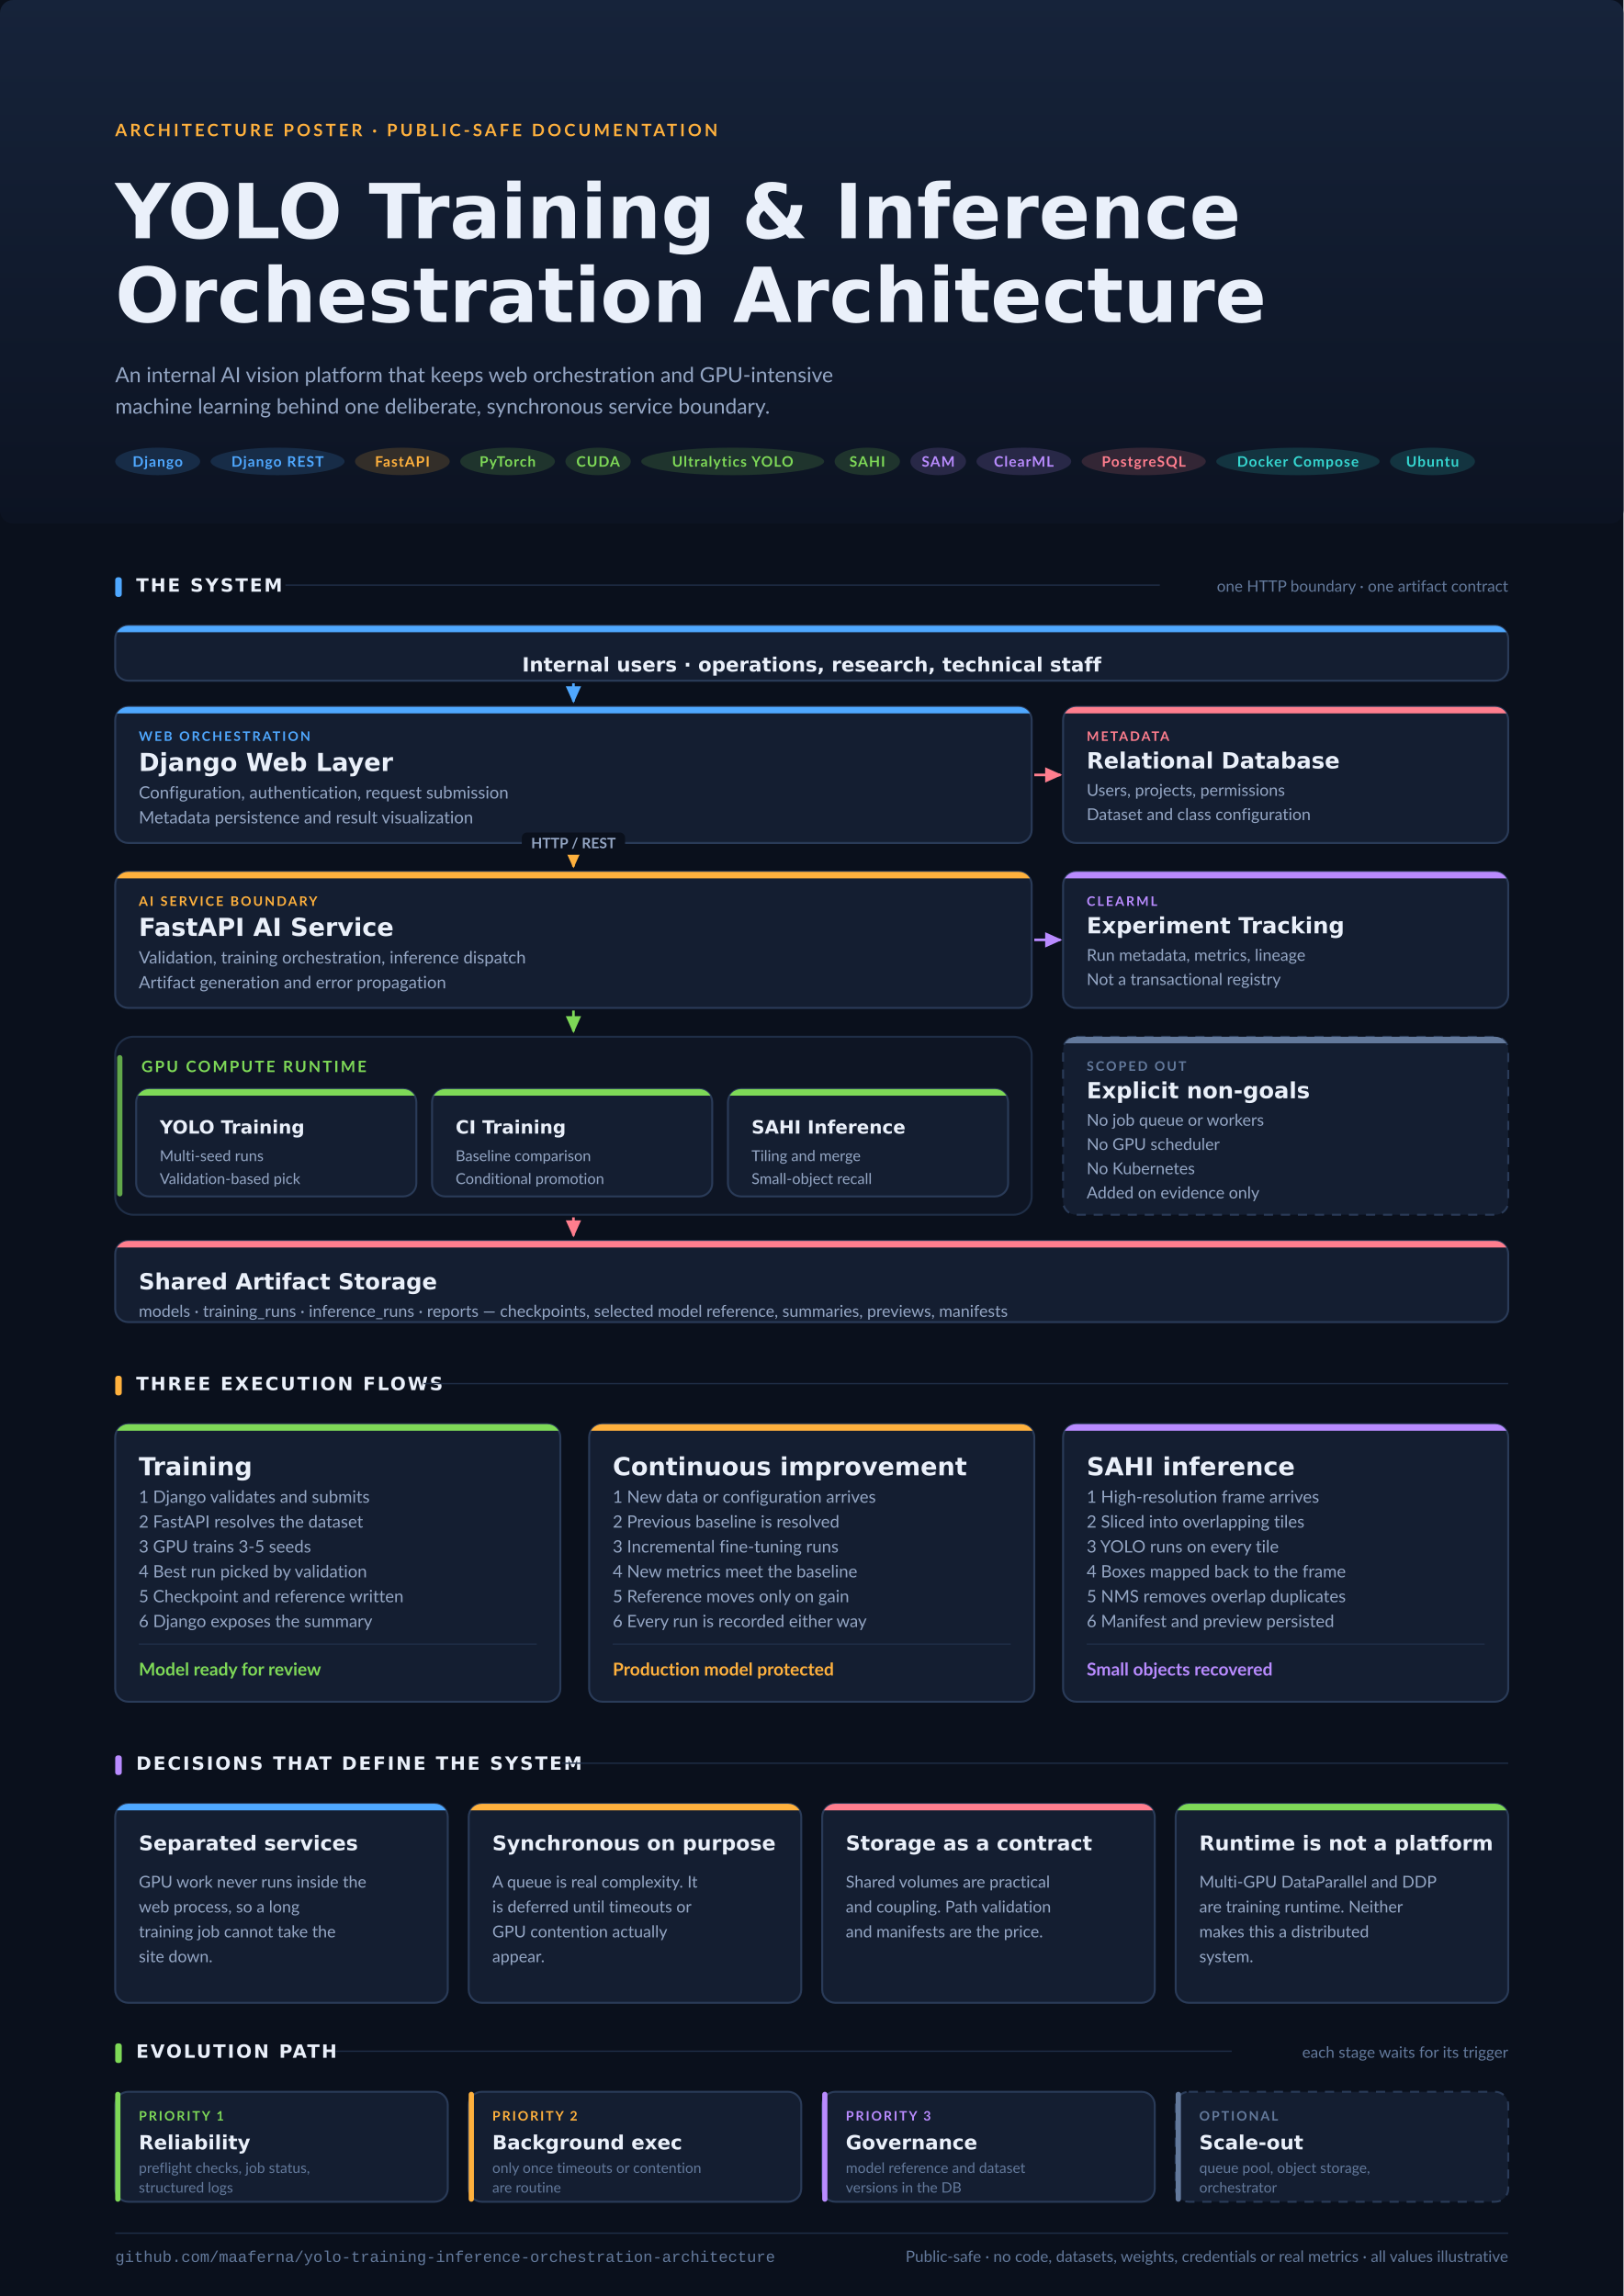
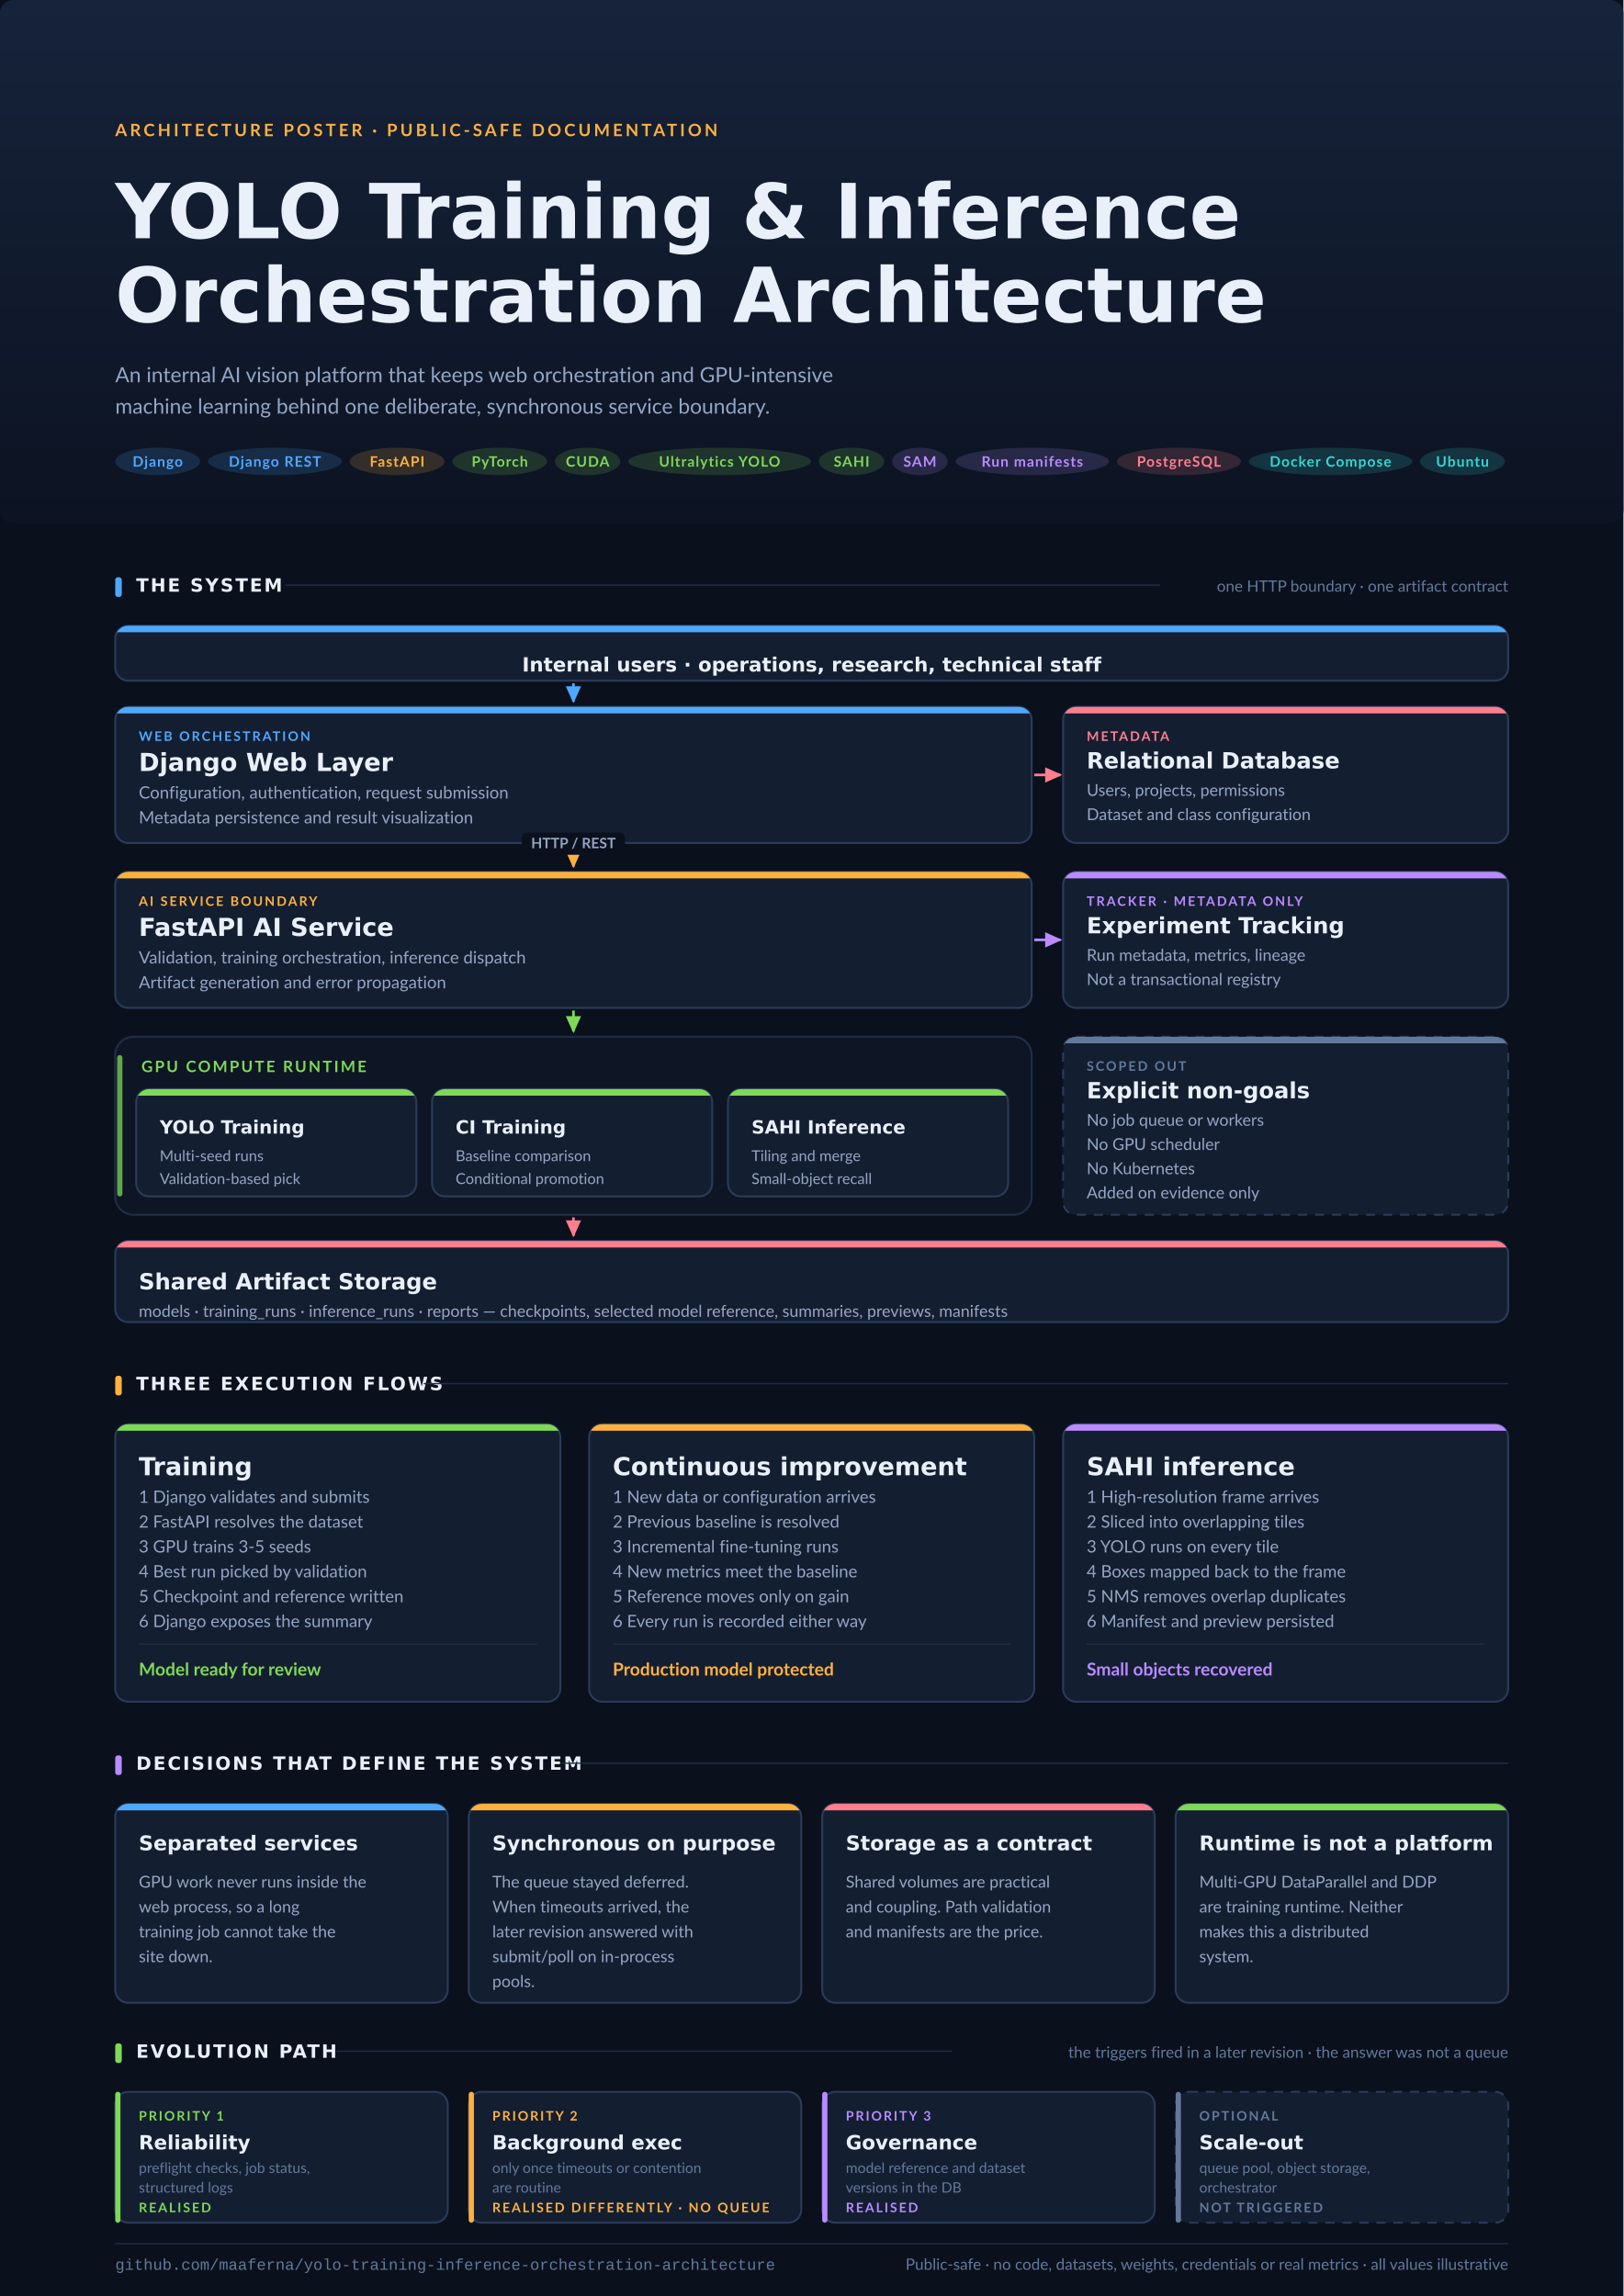
<svg xmlns="http://www.w3.org/2000/svg" width="1240" height="1754" viewBox="0 0 1240 1754">
  <defs>
    <marker id="a-m1F2E47" viewBox="0 0 10 10" refX="9" refY="5" markerWidth="6.5" markerHeight="6.5" orient="auto-start-reverse">
      <path d="M0,0.5 L10,5 L0,9.5 z" fill="#1F2E47" />
    </marker>
    <marker id="a-m35D6D0" viewBox="0 0 10 10" refX="9" refY="5" markerWidth="6.5" markerHeight="6.5" orient="auto-start-reverse">
      <path d="M0,0.5 L10,5 L0,9.5 z" fill="#35D6D0" />
    </marker>
    <marker id="a-m4FA8FF" viewBox="0 0 10 10" refX="9" refY="5" markerWidth="6.5" markerHeight="6.5" orient="auto-start-reverse">
      <path d="M0,0.5 L10,5 L0,9.5 z" fill="#4FA8FF" />
    </marker>
    <marker id="a-m63799B" viewBox="0 0 10 10" refX="9" refY="5" markerWidth="6.5" markerHeight="6.5" orient="auto-start-reverse">
      <path d="M0,0.5 L10,5 L0,9.5 z" fill="#63799B" />
    </marker>
    <marker id="a-m7ED957" viewBox="0 0 10 10" refX="9" refY="5" markerWidth="6.5" markerHeight="6.5" orient="auto-start-reverse">
      <path d="M0,0.5 L10,5 L0,9.5 z" fill="#7ED957" />
    </marker>
    <marker id="a-m94A6C4" viewBox="0 0 10 10" refX="9" refY="5" markerWidth="6.5" markerHeight="6.5" orient="auto-start-reverse">
      <path d="M0,0.5 L10,5 L0,9.5 z" fill="#94A6C4" />
    </marker>
    <marker id="a-mB98BFF" viewBox="0 0 10 10" refX="9" refY="5" markerWidth="6.5" markerHeight="6.5" orient="auto-start-reverse">
      <path d="M0,0.5 L10,5 L0,9.5 z" fill="#B98BFF" />
    </marker>
    <marker id="a-mEAF0FA" viewBox="0 0 10 10" refX="9" refY="5" markerWidth="6.5" markerHeight="6.5" orient="auto-start-reverse">
      <path d="M0,0.5 L10,5 L0,9.5 z" fill="#EAF0FA" />
    </marker>
    <marker id="a-mFF6B6B" viewBox="0 0 10 10" refX="9" refY="5" markerWidth="6.5" markerHeight="6.5" orient="auto-start-reverse">
      <path d="M0,0.5 L10,5 L0,9.5 z" fill="#FF6B6B" />
    </marker>
    <marker id="a-mFF7E8E" viewBox="0 0 10 10" refX="9" refY="5" markerWidth="6.5" markerHeight="6.5" orient="auto-start-reverse">
      <path d="M0,0.5 L10,5 L0,9.5 z" fill="#FF7E8E" />
    </marker>
    <marker id="a-mFFB13D" viewBox="0 0 10 10" refX="9" refY="5" markerWidth="6.5" markerHeight="6.5" orient="auto-start-reverse">
      <path d="M0,0.5 L10,5 L0,9.5 z" fill="#FFB13D" />
    </marker>
    <linearGradient id="glow" x1="0" y1="0" x2="0" y2="1">
      <stop offset="0" stop-color="#16233A" />
      <stop offset="1" stop-color="#0C1322" />
    </linearGradient>
  </defs>
  <rect width="1240" height="1754" fill="#0A101C" />
  <rect x="0" y="0" width="1240" height="400" rx="10" fill="url(#glow)" stroke="none" />
  <text x="88" y="104" font-family="Lato, 'DejaVu Sans', sans-serif" font-size="13" font-weight="700" fill="#FFB13D" text-anchor="start" letter-spacing="2.2">ARCHITECTURE POSTER · PUBLIC-SAFE DOCUMENTATION</text>
  <text x="88" y="182" font-family="Montserrat, 'DejaVu Sans', sans-serif" font-size="58" font-weight="800" fill="#EAF0FA" text-anchor="start">YOLO Training &amp; Inference</text>
  <text x="88" y="246" font-family="Montserrat, 'DejaVu Sans', sans-serif" font-size="58" font-weight="800" fill="#EAF0FA" text-anchor="start">Orchestration Architecture</text>
  <text x="88" y="292" font-family="Lato, 'DejaVu Sans', sans-serif" font-size="16" font-weight="400" fill="#94A6C4" text-anchor="start">An internal AI vision platform that keeps web orchestration and GPU-intensive</text>
  <text x="88" y="316" font-family="Lato, 'DejaVu Sans', sans-serif" font-size="16" font-weight="400" fill="#94A6C4" text-anchor="start">machine learning behind one deliberate, synchronous service boundary.</text>
  <rect x="88" y="342" width="64.88" height="21" rx="999" fill="#4FA8FF" stroke="none" opacity="0.16" />
  <text x="120.44" y="356.5" font-family="Lato, 'DejaVu Sans', sans-serif" font-size="11" font-weight="700" fill="#4FA8FF" text-anchor="middle" letter-spacing="0.7">Django</text>
-   <rect x="160.88" y="342" width="102.28" height="21" rx="999" fill="#4FA8FF" stroke="none" opacity="0.16" />
-   <text x="212.02" y="356.5" font-family="Lato, 'DejaVu Sans', sans-serif" font-size="11" font-weight="700" fill="#4FA8FF" text-anchor="middle" letter-spacing="0.7">Django REST</text>
-   <rect x="271.16" y="342" width="72.36" height="21" rx="999" fill="#FFB13D" stroke="none" opacity="0.16" />
-   <text x="307.34" y="356.5" font-family="Lato, 'DejaVu Sans', sans-serif" font-size="11" font-weight="700" fill="#FFB13D" text-anchor="middle" letter-spacing="0.7">FastAPI</text>
-   <rect x="351.52" y="342" width="72.36" height="21" rx="999" fill="#7ED957" stroke="none" opacity="0.16" />
-   <text x="387.7" y="356.5" font-family="Lato, 'DejaVu Sans', sans-serif" font-size="11" font-weight="700" fill="#7ED957" text-anchor="middle" letter-spacing="0.7">PyTorch</text>
-   <rect x="431.88" y="342" width="49.92" height="21" rx="999" fill="#7ED957" stroke="none" opacity="0.16" />
-   <text x="456.84" y="356.5" font-family="Lato, 'DejaVu Sans', sans-serif" font-size="11" font-weight="700" fill="#7ED957" text-anchor="middle" letter-spacing="0.7">CUDA</text>
-   <rect x="489.8" y="342" width="139.68" height="21" rx="999" fill="#7ED957" stroke="none" opacity="0.16" />
-   <text x="559.64" y="356.5" font-family="Lato, 'DejaVu Sans', sans-serif" font-size="11" font-weight="700" fill="#7ED957" text-anchor="middle" letter-spacing="0.7">Ultralytics YOLO</text>
-   <rect x="637.48" y="342" width="49.92" height="21" rx="999" fill="#7ED957" stroke="none" opacity="0.16" />
-   <text x="662.44" y="356.5" font-family="Lato, 'DejaVu Sans', sans-serif" font-size="11" font-weight="700" fill="#7ED957" text-anchor="middle" letter-spacing="0.7">SAHI</text>
-   <rect x="695.4" y="342" width="42.44" height="21" rx="999" fill="#B98BFF" stroke="none" opacity="0.16" />
-   <text x="716.62" y="356.5" font-family="Lato, 'DejaVu Sans', sans-serif" font-size="11" font-weight="700" fill="#B98BFF" text-anchor="middle" letter-spacing="0.7">SAM</text>
-   <rect x="745.84" y="342" width="72.36" height="21" rx="999" fill="#B98BFF" stroke="none" opacity="0.16" />
-   <text x="782.02" y="356.5" font-family="Lato, 'DejaVu Sans', sans-serif" font-size="11" font-weight="700" fill="#B98BFF" text-anchor="middle" letter-spacing="0.7">ClearML</text>
-   <rect x="826.2" y="342" width="94.8" height="21" rx="999" fill="#FF7E8E" stroke="none" opacity="0.16" />
-   <text x="873.6" y="356.5" font-family="Lato, 'DejaVu Sans', sans-serif" font-size="11" font-weight="700" fill="#FF7E8E" text-anchor="middle" letter-spacing="0.7">PostgreSQL</text>
-   <rect x="929.0" y="342" width="124.72" height="21" rx="999" fill="#35D6D0" stroke="none" opacity="0.16" />
-   <text x="991.36" y="356.5" font-family="Lato, 'DejaVu Sans', sans-serif" font-size="11" font-weight="700" fill="#35D6D0" text-anchor="middle" letter-spacing="0.7">Docker Compose</text>
-   <rect x="1061.72" y="342" width="64.88" height="21" rx="999" fill="#35D6D0" stroke="none" opacity="0.16" />
-   <text x="1094.16" y="356.5" font-family="Lato, 'DejaVu Sans', sans-serif" font-size="11" font-weight="700" fill="#35D6D0" text-anchor="middle" letter-spacing="0.7">Ubuntu</text>
+   <rect x="158.88" y="342" width="102.28" height="21" rx="999" fill="#4FA8FF" stroke="none" opacity="0.16" />
+   <text x="210.02" y="356.5" font-family="Lato, 'DejaVu Sans', sans-serif" font-size="11" font-weight="700" fill="#4FA8FF" text-anchor="middle" letter-spacing="0.7">Django REST</text>
+   <rect x="267.16" y="342" width="72.36" height="21" rx="999" fill="#FFB13D" stroke="none" opacity="0.16" />
+   <text x="303.34" y="356.5" font-family="Lato, 'DejaVu Sans', sans-serif" font-size="11" font-weight="700" fill="#FFB13D" text-anchor="middle" letter-spacing="0.7">FastAPI</text>
+   <rect x="345.52" y="342" width="72.36" height="21" rx="999" fill="#7ED957" stroke="none" opacity="0.16" />
+   <text x="381.7" y="356.5" font-family="Lato, 'DejaVu Sans', sans-serif" font-size="11" font-weight="700" fill="#7ED957" text-anchor="middle" letter-spacing="0.7">PyTorch</text>
+   <rect x="423.88" y="342" width="49.92" height="21" rx="999" fill="#7ED957" stroke="none" opacity="0.16" />
+   <text x="448.84" y="356.5" font-family="Lato, 'DejaVu Sans', sans-serif" font-size="11" font-weight="700" fill="#7ED957" text-anchor="middle" letter-spacing="0.7">CUDA</text>
+   <rect x="479.8" y="342" width="139.68" height="21" rx="999" fill="#7ED957" stroke="none" opacity="0.16" />
+   <text x="549.64" y="356.5" font-family="Lato, 'DejaVu Sans', sans-serif" font-size="11" font-weight="700" fill="#7ED957" text-anchor="middle" letter-spacing="0.7">Ultralytics YOLO</text>
+   <rect x="625.48" y="342" width="49.92" height="21" rx="999" fill="#7ED957" stroke="none" opacity="0.16" />
+   <text x="650.44" y="356.5" font-family="Lato, 'DejaVu Sans', sans-serif" font-size="11" font-weight="700" fill="#7ED957" text-anchor="middle" letter-spacing="0.7">SAHI</text>
+   <rect x="681.4" y="342" width="42.44" height="21" rx="999" fill="#B98BFF" stroke="none" opacity="0.16" />
+   <text x="702.62" y="356.5" font-family="Lato, 'DejaVu Sans', sans-serif" font-size="11" font-weight="700" fill="#B98BFF" text-anchor="middle" letter-spacing="0.7">SAM</text>
+   <rect x="729.84" y="342" width="117.24" height="21" rx="999" fill="#B98BFF" stroke="none" opacity="0.16" />
+   <text x="788.46" y="356.5" font-family="Lato, 'DejaVu Sans', sans-serif" font-size="11" font-weight="700" fill="#B98BFF" text-anchor="middle" letter-spacing="0.7">Run manifests</text>
+   <rect x="853.08" y="342" width="94.8" height="21" rx="999" fill="#FF7E8E" stroke="none" opacity="0.16" />
+   <text x="900.48" y="356.5" font-family="Lato, 'DejaVu Sans', sans-serif" font-size="11" font-weight="700" fill="#FF7E8E" text-anchor="middle" letter-spacing="0.7">PostgreSQL</text>
+   <rect x="953.88" y="342" width="124.72" height="21" rx="999" fill="#35D6D0" stroke="none" opacity="0.16" />
+   <text x="1016.24" y="356.5" font-family="Lato, 'DejaVu Sans', sans-serif" font-size="11" font-weight="700" fill="#35D6D0" text-anchor="middle" letter-spacing="0.7">Docker Compose</text>
+   <rect x="1084.6" y="342" width="64.88" height="21" rx="999" fill="#35D6D0" stroke="none" opacity="0.16" />
+   <text x="1117.04" y="356.5" font-family="Lato, 'DejaVu Sans', sans-serif" font-size="11" font-weight="700" fill="#35D6D0" text-anchor="middle" letter-spacing="0.7">Ubuntu</text>
  <rect x="88" y="441" width="5" height="15" rx="2" fill="#4FA8FF" stroke="none" />
  <text x="104" y="452" font-family="Montserrat, 'DejaVu Sans', sans-serif" font-size="14" font-weight="700" fill="#EAF0FA" text-anchor="start" letter-spacing="1.4">THE SYSTEM</text>
  <text x="1152" y="452" font-family="Lato, 'DejaVu Sans', sans-serif" font-size="12" font-weight="400" fill="#63799B" text-anchor="end">one HTTP boundary · one artifact contract</text>
  <line x1="218.0" y1="447" x2="885.9" y2="447" stroke="#1F2E47" stroke-width="1" />
  <rect x="88" y="478" width="1064" height="42" rx="10" fill="#141E31" stroke="#2A3B58" stroke-width="1.5" />
-   <clipPath id="clip64">
+   <clipPath id="clip76">
    <rect x="88" y="478" width="1064" height="42" rx="10" />
  </clipPath>
-   <g clip-path="url(#clip64)">
+   <g clip-path="url(#clip76)">
    <rect x="88" y="478" width="1064" height="5" fill="#4FA8FF" />
  </g>
  <text x="620.0" y="513" font-family="Montserrat, 'DejaVu Sans', sans-serif" font-size="15" font-weight="600" fill="#EAF0FA" text-anchor="middle">Internal users · operations, research, technical staff</text>
  <polyline points="438.0,522 438.0,536" fill="none" stroke="#4FA8FF" stroke-width="2" stroke-linejoin="round" marker-end="url(#a-m4FA8FF)" />
  <rect x="88" y="540" width="700" height="104" rx="10" fill="#141E31" stroke="#2A3B58" stroke-width="1.5" />
-   <clipPath id="clip65">
+   <clipPath id="clip77">
    <rect x="88" y="540" width="700" height="104" rx="10" />
  </clipPath>
-   <g clip-path="url(#clip65)">
+   <g clip-path="url(#clip77)">
    <rect x="88" y="540" width="700" height="5" fill="#4FA8FF" />
  </g>
  <text x="106" y="566" font-family="Lato, 'DejaVu Sans', sans-serif" font-size="10" font-weight="700" fill="#4FA8FF" text-anchor="start" letter-spacing="1.4">WEB ORCHESTRATION</text>
  <text x="106" y="589" font-family="Montserrat, 'DejaVu Sans', sans-serif" font-size="19" font-weight="600" fill="#EAF0FA" text-anchor="start">Django Web Layer</text>
  <text x="106" y="610" font-family="Lato, 'DejaVu Sans', sans-serif" font-size="13" font-weight="400" fill="#94A6C4" text-anchor="start">Configuration, authentication, request submission</text>
  <text x="106" y="629" font-family="Lato, 'DejaVu Sans', sans-serif" font-size="13" font-weight="400" fill="#94A6C4" text-anchor="start">Metadata persistence and result visualization</text>
  <rect x="812" y="540" width="340" height="104" rx="10" fill="#141E31" stroke="#2A3B58" stroke-width="1.5" />
-   <clipPath id="clip66">
+   <clipPath id="clip78">
    <rect x="812" y="540" width="340" height="104" rx="10" />
  </clipPath>
-   <g clip-path="url(#clip66)">
+   <g clip-path="url(#clip78)">
    <rect x="812" y="540" width="340" height="5" fill="#FF7E8E" />
  </g>
  <text x="830" y="566" font-family="Lato, 'DejaVu Sans', sans-serif" font-size="10" font-weight="700" fill="#FF7E8E" text-anchor="start" letter-spacing="1.4">METADATA</text>
  <text x="830" y="587" font-family="Montserrat, 'DejaVu Sans', sans-serif" font-size="17" font-weight="600" fill="#EAF0FA" text-anchor="start">Relational Database</text>
  <text x="830" y="608" font-family="Lato, 'DejaVu Sans', sans-serif" font-size="12.5" font-weight="400" fill="#94A6C4" text-anchor="start">Users, projects, permissions</text>
  <text x="830" y="626.5" font-family="Lato, 'DejaVu Sans', sans-serif" font-size="12.5" font-weight="400" fill="#94A6C4" text-anchor="start">Dataset and class configuration</text>
  <polyline points="790,592 810,592" fill="none" stroke="#FF7E8E" stroke-width="2" stroke-linejoin="round" marker-end="url(#a-mFF7E8E)" />
  <polyline points="438.0,646 438.0,662" fill="none" stroke="#FFB13D" stroke-width="2" stroke-linejoin="round" marker-end="url(#a-mFFB13D)" />
  <rect x="398.55" y="636.0" width="78.9" height="17" rx="4" fill="#0A101C" stroke="none" />
  <text x="438.0" y="648.0" font-family="Lato, 'DejaVu Sans', sans-serif" font-size="11" font-weight="700" fill="#94A6C4" text-anchor="middle">HTTP / REST</text>
  <rect x="88" y="666" width="700" height="104" rx="10" fill="#141E31" stroke="#2A3B58" stroke-width="1.5" />
-   <clipPath id="clip67">
+   <clipPath id="clip79">
    <rect x="88" y="666" width="700" height="104" rx="10" />
  </clipPath>
-   <g clip-path="url(#clip67)">
+   <g clip-path="url(#clip79)">
    <rect x="88" y="666" width="700" height="5" fill="#FFB13D" />
  </g>
  <text x="106" y="692" font-family="Lato, 'DejaVu Sans', sans-serif" font-size="10" font-weight="700" fill="#FFB13D" text-anchor="start" letter-spacing="1.4">AI SERVICE BOUNDARY</text>
  <text x="106" y="715" font-family="Montserrat, 'DejaVu Sans', sans-serif" font-size="19" font-weight="600" fill="#EAF0FA" text-anchor="start">FastAPI AI Service</text>
  <text x="106" y="736" font-family="Lato, 'DejaVu Sans', sans-serif" font-size="13" font-weight="400" fill="#94A6C4" text-anchor="start">Validation, training orchestration, inference dispatch</text>
  <text x="106" y="755" font-family="Lato, 'DejaVu Sans', sans-serif" font-size="13" font-weight="400" fill="#94A6C4" text-anchor="start">Artifact generation and error propagation</text>
  <rect x="812" y="666" width="340" height="104" rx="10" fill="#141E31" stroke="#2A3B58" stroke-width="1.5" />
-   <clipPath id="clip68">
+   <clipPath id="clip80">
    <rect x="812" y="666" width="340" height="104" rx="10" />
  </clipPath>
-   <g clip-path="url(#clip68)">
+   <g clip-path="url(#clip80)">
    <rect x="812" y="666" width="340" height="5" fill="#B98BFF" />
  </g>
-   <text x="830" y="692" font-family="Lato, 'DejaVu Sans', sans-serif" font-size="10" font-weight="700" fill="#B98BFF" text-anchor="start" letter-spacing="1.4">CLEARML</text>
+   <text x="830" y="692" font-family="Lato, 'DejaVu Sans', sans-serif" font-size="10" font-weight="700" fill="#B98BFF" text-anchor="start" letter-spacing="1.4">TRACKER · METADATA ONLY</text>
  <text x="830" y="713" font-family="Montserrat, 'DejaVu Sans', sans-serif" font-size="17" font-weight="600" fill="#EAF0FA" text-anchor="start">Experiment Tracking</text>
  <text x="830" y="734" font-family="Lato, 'DejaVu Sans', sans-serif" font-size="12.5" font-weight="400" fill="#94A6C4" text-anchor="start">Run metadata, metrics, lineage</text>
  <text x="830" y="752.5" font-family="Lato, 'DejaVu Sans', sans-serif" font-size="12.5" font-weight="400" fill="#94A6C4" text-anchor="start">Not a transactional registry</text>
  <polyline points="790,718 810,718" fill="none" stroke="#B98BFF" stroke-width="2" stroke-linejoin="round" marker-end="url(#a-mB98BFF)" />
  <polyline points="438.0,772 438.0,788" fill="none" stroke="#7ED957" stroke-width="2" stroke-linejoin="round" marker-end="url(#a-m7ED957)" />
  <rect x="88" y="792" width="700" height="136" rx="14" fill="#0E1524" stroke="#1F2E47" stroke-width="1.5" />
  <rect x="89.5" y="806" width="4" height="108" rx="2" fill="#7ED957" stroke="none" opacity="0.75" />
  <text x="108" y="819" font-family="Lato, 'DejaVu Sans', sans-serif" font-size="12" font-weight="700" fill="#7ED957" text-anchor="start" letter-spacing="1.5">GPU COMPUTE RUNTIME</text>
  <rect x="104" y="832" width="214" height="82" rx="10" fill="#141E31" stroke="#2A3B58" stroke-width="1.5" />
-   <clipPath id="clip69">
+   <clipPath id="clip81">
    <rect x="104" y="832" width="214" height="82" rx="10" />
  </clipPath>
-   <g clip-path="url(#clip69)">
+   <g clip-path="url(#clip81)">
    <rect x="104" y="832" width="214" height="5" fill="#7ED957" />
  </g>
  <text x="122" y="866" font-family="Montserrat, 'DejaVu Sans', sans-serif" font-size="14" font-weight="600" fill="#EAF0FA" text-anchor="start">YOLO Training</text>
  <text x="122" y="887" font-family="Lato, 'DejaVu Sans', sans-serif" font-size="11.5" font-weight="400" fill="#94A6C4" text-anchor="start">Multi-seed runs</text>
  <text x="122" y="904.5" font-family="Lato, 'DejaVu Sans', sans-serif" font-size="11.5" font-weight="400" fill="#94A6C4" text-anchor="start">Validation-based pick</text>
  <rect x="330" y="832" width="214" height="82" rx="10" fill="#141E31" stroke="#2A3B58" stroke-width="1.5" />
-   <clipPath id="clip70">
+   <clipPath id="clip82">
    <rect x="330" y="832" width="214" height="82" rx="10" />
  </clipPath>
-   <g clip-path="url(#clip70)">
+   <g clip-path="url(#clip82)">
    <rect x="330" y="832" width="214" height="5" fill="#7ED957" />
  </g>
  <text x="348" y="866" font-family="Montserrat, 'DejaVu Sans', sans-serif" font-size="14" font-weight="600" fill="#EAF0FA" text-anchor="start">CI Training</text>
  <text x="348" y="887" font-family="Lato, 'DejaVu Sans', sans-serif" font-size="11.5" font-weight="400" fill="#94A6C4" text-anchor="start">Baseline comparison</text>
  <text x="348" y="904.5" font-family="Lato, 'DejaVu Sans', sans-serif" font-size="11.5" font-weight="400" fill="#94A6C4" text-anchor="start">Conditional promotion</text>
  <rect x="556" y="832" width="214" height="82" rx="10" fill="#141E31" stroke="#2A3B58" stroke-width="1.5" />
-   <clipPath id="clip71">
+   <clipPath id="clip83">
    <rect x="556" y="832" width="214" height="82" rx="10" />
  </clipPath>
-   <g clip-path="url(#clip71)">
+   <g clip-path="url(#clip83)">
    <rect x="556" y="832" width="214" height="5" fill="#7ED957" />
  </g>
  <text x="574" y="866" font-family="Montserrat, 'DejaVu Sans', sans-serif" font-size="14" font-weight="600" fill="#EAF0FA" text-anchor="start">SAHI Inference</text>
  <text x="574" y="887" font-family="Lato, 'DejaVu Sans', sans-serif" font-size="11.5" font-weight="400" fill="#94A6C4" text-anchor="start">Tiling and merge</text>
  <text x="574" y="904.5" font-family="Lato, 'DejaVu Sans', sans-serif" font-size="11.5" font-weight="400" fill="#94A6C4" text-anchor="start">Small-object recall</text>
  <rect x="812" y="792" width="340" height="136" rx="10" fill="#141E31" stroke="#2A3B58" stroke-width="1.5" stroke-dasharray="7 6" />
-   <clipPath id="clip72">
+   <clipPath id="clip84">
    <rect x="812" y="792" width="340" height="136" rx="10" />
  </clipPath>
-   <g clip-path="url(#clip72)">
+   <g clip-path="url(#clip84)">
    <rect x="812" y="792" width="340" height="5" fill="#63799B" />
  </g>
  <text x="830" y="818" font-family="Lato, 'DejaVu Sans', sans-serif" font-size="10" font-weight="700" fill="#63799B" text-anchor="start" letter-spacing="1.4">SCOPED OUT</text>
  <text x="830" y="839" font-family="Montserrat, 'DejaVu Sans', sans-serif" font-size="17" font-weight="600" fill="#EAF0FA" text-anchor="start">Explicit non-goals</text>
  <text x="830" y="860" font-family="Lato, 'DejaVu Sans', sans-serif" font-size="12.5" font-weight="400" fill="#94A6C4" text-anchor="start">No job queue or workers</text>
  <text x="830" y="878.5" font-family="Lato, 'DejaVu Sans', sans-serif" font-size="12.5" font-weight="400" fill="#94A6C4" text-anchor="start">No GPU scheduler</text>
  <text x="830" y="897.0" font-family="Lato, 'DejaVu Sans', sans-serif" font-size="12.5" font-weight="400" fill="#94A6C4" text-anchor="start">No Kubernetes</text>
  <text x="830" y="915.5" font-family="Lato, 'DejaVu Sans', sans-serif" font-size="12.5" font-weight="400" fill="#94A6C4" text-anchor="start">Added on evidence only</text>
  <polyline points="438.0,930 438.0,944" fill="none" stroke="#FF7E8E" stroke-width="2" stroke-linejoin="round" marker-end="url(#a-mFF7E8E)" />
  <rect x="88" y="948" width="1064" height="62" rx="10" fill="#141E31" stroke="#2A3B58" stroke-width="1.5" />
-   <clipPath id="clip73">
+   <clipPath id="clip85">
    <rect x="88" y="948" width="1064" height="62" rx="10" />
  </clipPath>
-   <g clip-path="url(#clip73)">
+   <g clip-path="url(#clip85)">
    <rect x="88" y="948" width="1064" height="5" fill="#FF7E8E" />
  </g>
  <text x="106" y="985" font-family="Montserrat, 'DejaVu Sans', sans-serif" font-size="17" font-weight="600" fill="#EAF0FA" text-anchor="start">Shared Artifact Storage</text>
  <text x="106" y="1006" font-family="Lato, 'DejaVu Sans', sans-serif" font-size="12.5" font-weight="400" fill="#94A6C4" text-anchor="start">models · training_runs · inference_runs · reports — checkpoints, selected model reference, summaries, previews, manifests</text>
  <rect x="88" y="1051" width="5" height="15" rx="2" fill="#FFB13D" stroke="none" />
  <text x="104" y="1062" font-family="Montserrat, 'DejaVu Sans', sans-serif" font-size="14" font-weight="700" fill="#EAF0FA" text-anchor="start" letter-spacing="1.4">THREE EXECUTION FLOWS</text>
  <line x1="323.6" y1="1057" x2="1152" y2="1057" stroke="#1F2E47" stroke-width="1" />
  <rect x="88" y="1088" width="340" height="212" rx="10" fill="#141E31" stroke="#2A3B58" stroke-width="1.5" />
-   <clipPath id="clip74">
+   <clipPath id="clip86">
    <rect x="88" y="1088" width="340" height="212" rx="10" />
  </clipPath>
-   <g clip-path="url(#clip74)">
+   <g clip-path="url(#clip86)">
    <rect x="88" y="1088" width="340" height="5" fill="#7ED957" />
  </g>
  <text x="106" y="1127" font-family="Montserrat, 'DejaVu Sans', sans-serif" font-size="19" font-weight="600" fill="#EAF0FA" text-anchor="start">Training</text>
  <text x="106" y="1148" font-family="Lato, 'DejaVu Sans', sans-serif" font-size="13" font-weight="400" fill="#94A6C4" text-anchor="start">1  Django validates and submits</text>
  <text x="106" y="1167" font-family="Lato, 'DejaVu Sans', sans-serif" font-size="13" font-weight="400" fill="#94A6C4" text-anchor="start">2  FastAPI resolves the dataset</text>
  <text x="106" y="1186" font-family="Lato, 'DejaVu Sans', sans-serif" font-size="13" font-weight="400" fill="#94A6C4" text-anchor="start">3  GPU trains 3-5 seeds</text>
  <text x="106" y="1205" font-family="Lato, 'DejaVu Sans', sans-serif" font-size="13" font-weight="400" fill="#94A6C4" text-anchor="start">4  Best run picked by validation</text>
  <text x="106" y="1224" font-family="Lato, 'DejaVu Sans', sans-serif" font-size="13" font-weight="400" fill="#94A6C4" text-anchor="start">5  Checkpoint and reference written</text>
  <text x="106" y="1243" font-family="Lato, 'DejaVu Sans', sans-serif" font-size="13" font-weight="400" fill="#94A6C4" text-anchor="start">6  Django exposes the summary</text>
  <line x1="106" y1="1256" x2="410" y2="1256" stroke="#1F2E47" stroke-width="1" />
  <text x="106" y="1280" font-family="Lato, 'DejaVu Sans', sans-serif" font-size="13.5" font-weight="700" fill="#7ED957" text-anchor="start">Model ready for review</text>
  <rect x="450" y="1088" width="340" height="212" rx="10" fill="#141E31" stroke="#2A3B58" stroke-width="1.5" />
-   <clipPath id="clip75">
+   <clipPath id="clip87">
    <rect x="450" y="1088" width="340" height="212" rx="10" />
  </clipPath>
-   <g clip-path="url(#clip75)">
+   <g clip-path="url(#clip87)">
    <rect x="450" y="1088" width="340" height="5" fill="#FFB13D" />
  </g>
  <text x="468" y="1127" font-family="Montserrat, 'DejaVu Sans', sans-serif" font-size="19" font-weight="600" fill="#EAF0FA" text-anchor="start">Continuous improvement</text>
  <text x="468" y="1148" font-family="Lato, 'DejaVu Sans', sans-serif" font-size="13" font-weight="400" fill="#94A6C4" text-anchor="start">1  New data or configuration arrives</text>
  <text x="468" y="1167" font-family="Lato, 'DejaVu Sans', sans-serif" font-size="13" font-weight="400" fill="#94A6C4" text-anchor="start">2  Previous baseline is resolved</text>
  <text x="468" y="1186" font-family="Lato, 'DejaVu Sans', sans-serif" font-size="13" font-weight="400" fill="#94A6C4" text-anchor="start">3  Incremental fine-tuning runs</text>
  <text x="468" y="1205" font-family="Lato, 'DejaVu Sans', sans-serif" font-size="13" font-weight="400" fill="#94A6C4" text-anchor="start">4  New metrics meet the baseline</text>
  <text x="468" y="1224" font-family="Lato, 'DejaVu Sans', sans-serif" font-size="13" font-weight="400" fill="#94A6C4" text-anchor="start">5  Reference moves only on gain</text>
  <text x="468" y="1243" font-family="Lato, 'DejaVu Sans', sans-serif" font-size="13" font-weight="400" fill="#94A6C4" text-anchor="start">6  Every run is recorded either way</text>
  <line x1="468" y1="1256" x2="772" y2="1256" stroke="#1F2E47" stroke-width="1" />
  <text x="468" y="1280" font-family="Lato, 'DejaVu Sans', sans-serif" font-size="13.5" font-weight="700" fill="#FFB13D" text-anchor="start">Production model protected</text>
  <rect x="812" y="1088" width="340" height="212" rx="10" fill="#141E31" stroke="#2A3B58" stroke-width="1.5" />
-   <clipPath id="clip76">
+   <clipPath id="clip88">
    <rect x="812" y="1088" width="340" height="212" rx="10" />
  </clipPath>
-   <g clip-path="url(#clip76)">
+   <g clip-path="url(#clip88)">
    <rect x="812" y="1088" width="340" height="5" fill="#B98BFF" />
  </g>
  <text x="830" y="1127" font-family="Montserrat, 'DejaVu Sans', sans-serif" font-size="19" font-weight="600" fill="#EAF0FA" text-anchor="start">SAHI inference</text>
  <text x="830" y="1148" font-family="Lato, 'DejaVu Sans', sans-serif" font-size="13" font-weight="400" fill="#94A6C4" text-anchor="start">1  High-resolution frame arrives</text>
  <text x="830" y="1167" font-family="Lato, 'DejaVu Sans', sans-serif" font-size="13" font-weight="400" fill="#94A6C4" text-anchor="start">2  Sliced into overlapping tiles</text>
  <text x="830" y="1186" font-family="Lato, 'DejaVu Sans', sans-serif" font-size="13" font-weight="400" fill="#94A6C4" text-anchor="start">3  YOLO runs on every tile</text>
  <text x="830" y="1205" font-family="Lato, 'DejaVu Sans', sans-serif" font-size="13" font-weight="400" fill="#94A6C4" text-anchor="start">4  Boxes mapped back to the frame</text>
  <text x="830" y="1224" font-family="Lato, 'DejaVu Sans', sans-serif" font-size="13" font-weight="400" fill="#94A6C4" text-anchor="start">5  NMS removes overlap duplicates</text>
  <text x="830" y="1243" font-family="Lato, 'DejaVu Sans', sans-serif" font-size="13" font-weight="400" fill="#94A6C4" text-anchor="start">6  Manifest and preview persisted</text>
  <line x1="830" y1="1256" x2="1134" y2="1256" stroke="#1F2E47" stroke-width="1" />
  <text x="830" y="1280" font-family="Lato, 'DejaVu Sans', sans-serif" font-size="13.5" font-weight="700" fill="#B98BFF" text-anchor="start">Small objects recovered</text>
  <rect x="88" y="1341" width="5" height="15" rx="2" fill="#B98BFF" stroke="none" />
  <text x="104" y="1352" font-family="Montserrat, 'DejaVu Sans', sans-serif" font-size="14" font-weight="700" fill="#EAF0FA" text-anchor="start" letter-spacing="1.4">DECISIONS THAT DEFINE THE SYSTEM</text>
  <line x1="429.2" y1="1347" x2="1152" y2="1347" stroke="#1F2E47" stroke-width="1" />
  <rect x="88" y="1378" width="254" height="152" rx="10" fill="#141E31" stroke="#2A3B58" stroke-width="1.5" />
-   <clipPath id="clip77">
+   <clipPath id="clip89">
    <rect x="88" y="1378" width="254" height="152" rx="10" />
  </clipPath>
-   <g clip-path="url(#clip77)">
+   <g clip-path="url(#clip89)">
    <rect x="88" y="1378" width="254" height="5" fill="#4FA8FF" />
  </g>
  <text x="106" y="1413.5" font-family="Montserrat, 'DejaVu Sans', sans-serif" font-size="15.5" font-weight="600" fill="#EAF0FA" text-anchor="start">Separated services</text>
  <text x="106" y="1442" font-family="Lato, 'DejaVu Sans', sans-serif" font-size="12.5" font-weight="400" fill="#94A6C4" text-anchor="start">GPU work never runs inside the</text>
  <text x="106" y="1461" font-family="Lato, 'DejaVu Sans', sans-serif" font-size="12.5" font-weight="400" fill="#94A6C4" text-anchor="start">web process, so a long</text>
  <text x="106" y="1480" font-family="Lato, 'DejaVu Sans', sans-serif" font-size="12.5" font-weight="400" fill="#94A6C4" text-anchor="start">training job cannot take the</text>
  <text x="106" y="1499" font-family="Lato, 'DejaVu Sans', sans-serif" font-size="12.5" font-weight="400" fill="#94A6C4" text-anchor="start">site down.</text>
  <rect x="358" y="1378" width="254" height="152" rx="10" fill="#141E31" stroke="#2A3B58" stroke-width="1.5" />
-   <clipPath id="clip78">
+   <clipPath id="clip90">
    <rect x="358" y="1378" width="254" height="152" rx="10" />
  </clipPath>
-   <g clip-path="url(#clip78)">
+   <g clip-path="url(#clip90)">
    <rect x="358" y="1378" width="254" height="5" fill="#FFB13D" />
  </g>
  <text x="376" y="1413.5" font-family="Montserrat, 'DejaVu Sans', sans-serif" font-size="15.5" font-weight="600" fill="#EAF0FA" text-anchor="start">Synchronous on purpose</text>
-   <text x="376" y="1442" font-family="Lato, 'DejaVu Sans', sans-serif" font-size="12.5" font-weight="400" fill="#94A6C4" text-anchor="start">A queue is real complexity. It</text>
-   <text x="376" y="1461" font-family="Lato, 'DejaVu Sans', sans-serif" font-size="12.5" font-weight="400" fill="#94A6C4" text-anchor="start">is deferred until timeouts or</text>
-   <text x="376" y="1480" font-family="Lato, 'DejaVu Sans', sans-serif" font-size="12.5" font-weight="400" fill="#94A6C4" text-anchor="start">GPU contention actually</text>
-   <text x="376" y="1499" font-family="Lato, 'DejaVu Sans', sans-serif" font-size="12.5" font-weight="400" fill="#94A6C4" text-anchor="start">appear.</text>
+   <text x="376" y="1442" font-family="Lato, 'DejaVu Sans', sans-serif" font-size="12.5" font-weight="400" fill="#94A6C4" text-anchor="start">The queue stayed deferred.</text>
+   <text x="376" y="1461" font-family="Lato, 'DejaVu Sans', sans-serif" font-size="12.5" font-weight="400" fill="#94A6C4" text-anchor="start">When timeouts arrived, the</text>
+   <text x="376" y="1480" font-family="Lato, 'DejaVu Sans', sans-serif" font-size="12.5" font-weight="400" fill="#94A6C4" text-anchor="start">later revision answered with</text>
+   <text x="376" y="1499" font-family="Lato, 'DejaVu Sans', sans-serif" font-size="12.5" font-weight="400" fill="#94A6C4" text-anchor="start">submit/poll on in-process</text>
+   <text x="376" y="1518" font-family="Lato, 'DejaVu Sans', sans-serif" font-size="12.5" font-weight="400" fill="#94A6C4" text-anchor="start">pools.</text>
  <rect x="628" y="1378" width="254" height="152" rx="10" fill="#141E31" stroke="#2A3B58" stroke-width="1.5" />
-   <clipPath id="clip79">
+   <clipPath id="clip91">
    <rect x="628" y="1378" width="254" height="152" rx="10" />
  </clipPath>
-   <g clip-path="url(#clip79)">
+   <g clip-path="url(#clip91)">
    <rect x="628" y="1378" width="254" height="5" fill="#FF7E8E" />
  </g>
  <text x="646" y="1413.5" font-family="Montserrat, 'DejaVu Sans', sans-serif" font-size="15.5" font-weight="600" fill="#EAF0FA" text-anchor="start">Storage as a contract</text>
  <text x="646" y="1442" font-family="Lato, 'DejaVu Sans', sans-serif" font-size="12.5" font-weight="400" fill="#94A6C4" text-anchor="start">Shared volumes are practical</text>
  <text x="646" y="1461" font-family="Lato, 'DejaVu Sans', sans-serif" font-size="12.5" font-weight="400" fill="#94A6C4" text-anchor="start">and coupling. Path validation</text>
  <text x="646" y="1480" font-family="Lato, 'DejaVu Sans', sans-serif" font-size="12.5" font-weight="400" fill="#94A6C4" text-anchor="start">and manifests are the price.</text>
  <rect x="898" y="1378" width="254" height="152" rx="10" fill="#141E31" stroke="#2A3B58" stroke-width="1.5" />
-   <clipPath id="clip80">
+   <clipPath id="clip92">
    <rect x="898" y="1378" width="254" height="152" rx="10" />
  </clipPath>
-   <g clip-path="url(#clip80)">
+   <g clip-path="url(#clip92)">
    <rect x="898" y="1378" width="254" height="5" fill="#7ED957" />
  </g>
  <text x="916" y="1413.5" font-family="Montserrat, 'DejaVu Sans', sans-serif" font-size="15.5" font-weight="600" fill="#EAF0FA" text-anchor="start">Runtime is not a platform</text>
  <text x="916" y="1442" font-family="Lato, 'DejaVu Sans', sans-serif" font-size="12.5" font-weight="400" fill="#94A6C4" text-anchor="start">Multi-GPU DataParallel and DDP</text>
  <text x="916" y="1461" font-family="Lato, 'DejaVu Sans', sans-serif" font-size="12.5" font-weight="400" fill="#94A6C4" text-anchor="start">are training runtime. Neither</text>
  <text x="916" y="1480" font-family="Lato, 'DejaVu Sans', sans-serif" font-size="12.5" font-weight="400" fill="#94A6C4" text-anchor="start">makes this a distributed</text>
  <text x="916" y="1499" font-family="Lato, 'DejaVu Sans', sans-serif" font-size="12.5" font-weight="400" fill="#94A6C4" text-anchor="start">system.</text>
  <rect x="88" y="1561" width="5" height="15" rx="2" fill="#7ED957" stroke="none" />
  <text x="104" y="1572" font-family="Montserrat, 'DejaVu Sans', sans-serif" font-size="14" font-weight="700" fill="#EAF0FA" text-anchor="start" letter-spacing="1.4">EVOLUTION PATH</text>
-   <text x="1152" y="1572" font-family="Lato, 'DejaVu Sans', sans-serif" font-size="12" font-weight="400" fill="#63799B" text-anchor="end">each stage waits for its trigger</text>
-   <line x1="256.4" y1="1567" x2="940.8" y2="1567" stroke="#1F2E47" stroke-width="1" />
-   <rect x="88" y="1598" width="254" height="84" rx="10" fill="#141E31" stroke="#2A3B58" stroke-width="1.5" />
-   <rect x="88" y="1598" width="4" height="84" rx="2" fill="#7ED957" stroke="none" />
+   <text x="1152" y="1572" font-family="Lato, 'DejaVu Sans', sans-serif" font-size="12" font-weight="400" fill="#63799B" text-anchor="end">the triggers fired in a later revision · the answer was not a queue</text>
+   <line x1="256.4" y1="1567" x2="727.3" y2="1567" stroke="#1F2E47" stroke-width="1" />
+   <rect x="88" y="1598" width="254" height="100" rx="10" fill="#141E31" stroke="#2A3B58" stroke-width="1.5" />
+   <rect x="88" y="1598" width="4" height="100" rx="2" fill="#7ED957" stroke="none" />
  <text x="106" y="1620" font-family="Lato, 'DejaVu Sans', sans-serif" font-size="10" font-weight="700" fill="#7ED957" text-anchor="start" letter-spacing="1.3">PRIORITY 1</text>
  <text x="106" y="1642" font-family="Montserrat, 'DejaVu Sans', sans-serif" font-size="15" font-weight="600" fill="#EAF0FA" text-anchor="start">Reliability</text>
  <text x="106" y="1660" font-family="Lato, 'DejaVu Sans', sans-serif" font-size="11" font-weight="400" fill="#63799B" text-anchor="start">preflight checks, job status,</text>
  <text x="106" y="1675" font-family="Lato, 'DejaVu Sans', sans-serif" font-size="11" font-weight="400" fill="#63799B" text-anchor="start">structured logs</text>
-   <rect x="358" y="1598" width="254" height="84" rx="10" fill="#141E31" stroke="#2A3B58" stroke-width="1.5" />
-   <rect x="358" y="1598" width="4" height="84" rx="2" fill="#FFB13D" stroke="none" />
+   <text x="106" y="1690" font-family="Lato, 'DejaVu Sans', sans-serif" font-size="10" font-weight="700" fill="#7ED957" text-anchor="start" letter-spacing="1.3">REALISED</text>
+   <rect x="358" y="1598" width="254" height="100" rx="10" fill="#141E31" stroke="#2A3B58" stroke-width="1.5" />
+   <rect x="358" y="1598" width="4" height="100" rx="2" fill="#FFB13D" stroke="none" />
  <text x="376" y="1620" font-family="Lato, 'DejaVu Sans', sans-serif" font-size="10" font-weight="700" fill="#FFB13D" text-anchor="start" letter-spacing="1.3">PRIORITY 2</text>
  <text x="376" y="1642" font-family="Montserrat, 'DejaVu Sans', sans-serif" font-size="15" font-weight="600" fill="#EAF0FA" text-anchor="start">Background exec</text>
  <text x="376" y="1660" font-family="Lato, 'DejaVu Sans', sans-serif" font-size="11" font-weight="400" fill="#63799B" text-anchor="start">only once timeouts or contention</text>
  <text x="376" y="1675" font-family="Lato, 'DejaVu Sans', sans-serif" font-size="11" font-weight="400" fill="#63799B" text-anchor="start">are routine</text>
-   <rect x="628" y="1598" width="254" height="84" rx="10" fill="#141E31" stroke="#2A3B58" stroke-width="1.5" />
-   <rect x="628" y="1598" width="4" height="84" rx="2" fill="#B98BFF" stroke="none" />
+   <text x="376" y="1690" font-family="Lato, 'DejaVu Sans', sans-serif" font-size="10" font-weight="700" fill="#FFB13D" text-anchor="start" letter-spacing="1.3">REALISED DIFFERENTLY · NO QUEUE</text>
+   <rect x="628" y="1598" width="254" height="100" rx="10" fill="#141E31" stroke="#2A3B58" stroke-width="1.5" />
+   <rect x="628" y="1598" width="4" height="100" rx="2" fill="#B98BFF" stroke="none" />
  <text x="646" y="1620" font-family="Lato, 'DejaVu Sans', sans-serif" font-size="10" font-weight="700" fill="#B98BFF" text-anchor="start" letter-spacing="1.3">PRIORITY 3</text>
  <text x="646" y="1642" font-family="Montserrat, 'DejaVu Sans', sans-serif" font-size="15" font-weight="600" fill="#EAF0FA" text-anchor="start">Governance</text>
  <text x="646" y="1660" font-family="Lato, 'DejaVu Sans', sans-serif" font-size="11" font-weight="400" fill="#63799B" text-anchor="start">model reference and dataset</text>
  <text x="646" y="1675" font-family="Lato, 'DejaVu Sans', sans-serif" font-size="11" font-weight="400" fill="#63799B" text-anchor="start">versions in the DB</text>
-   <rect x="898" y="1598" width="254" height="84" rx="10" fill="#141E31" stroke="#2A3B58" stroke-width="1.5" stroke-dasharray="7 6" />
-   <rect x="898" y="1598" width="4" height="84" rx="2" fill="#63799B" stroke="none" />
+   <text x="646" y="1690" font-family="Lato, 'DejaVu Sans', sans-serif" font-size="10" font-weight="700" fill="#B98BFF" text-anchor="start" letter-spacing="1.3">REALISED</text>
+   <rect x="898" y="1598" width="254" height="100" rx="10" fill="#141E31" stroke="#2A3B58" stroke-width="1.5" stroke-dasharray="7 6" />
+   <rect x="898" y="1598" width="4" height="100" rx="2" fill="#63799B" stroke="none" />
  <text x="916" y="1620" font-family="Lato, 'DejaVu Sans', sans-serif" font-size="10" font-weight="700" fill="#63799B" text-anchor="start" letter-spacing="1.3">OPTIONAL</text>
  <text x="916" y="1642" font-family="Montserrat, 'DejaVu Sans', sans-serif" font-size="15" font-weight="600" fill="#EAF0FA" text-anchor="start">Scale-out</text>
  <text x="916" y="1660" font-family="Lato, 'DejaVu Sans', sans-serif" font-size="11" font-weight="400" fill="#63799B" text-anchor="start">queue pool, object storage,</text>
  <text x="916" y="1675" font-family="Lato, 'DejaVu Sans', sans-serif" font-size="11" font-weight="400" fill="#63799B" text-anchor="start">orchestrator</text>
-   <line x1="88" y1="1706" x2="1152" y2="1706" stroke="#1F2E47" stroke-width="1" />
-   <text x="88" y="1728" font-family="'Liberation Mono', 'DejaVu Sans Mono', monospace" font-size="12" font-weight="400" fill="#63799B" text-anchor="start">github.com/maaferna/yolo-training-inference-orchestration-architecture</text>
-   <text x="1152" y="1728" font-family="Lato, 'DejaVu Sans', sans-serif" font-size="12" font-weight="400" fill="#63799B" text-anchor="end">Public-safe · no code, datasets, weights, credentials or real metrics · all values illustrative</text>
+   <text x="916" y="1690" font-family="Lato, 'DejaVu Sans', sans-serif" font-size="10" font-weight="700" fill="#63799B" text-anchor="start" letter-spacing="1.3">NOT TRIGGERED</text>
+   <line x1="88" y1="1714" x2="1152" y2="1714" stroke="#1F2E47" stroke-width="1" />
+   <text x="88" y="1734" font-family="'Liberation Mono', 'DejaVu Sans Mono', monospace" font-size="12" font-weight="400" fill="#63799B" text-anchor="start">github.com/maaferna/yolo-training-inference-orchestration-architecture</text>
+   <text x="1152" y="1734" font-family="Lato, 'DejaVu Sans', sans-serif" font-size="12" font-weight="400" fill="#63799B" text-anchor="end">Public-safe · no code, datasets, weights, credentials or real metrics · all values illustrative</text>
</svg>
